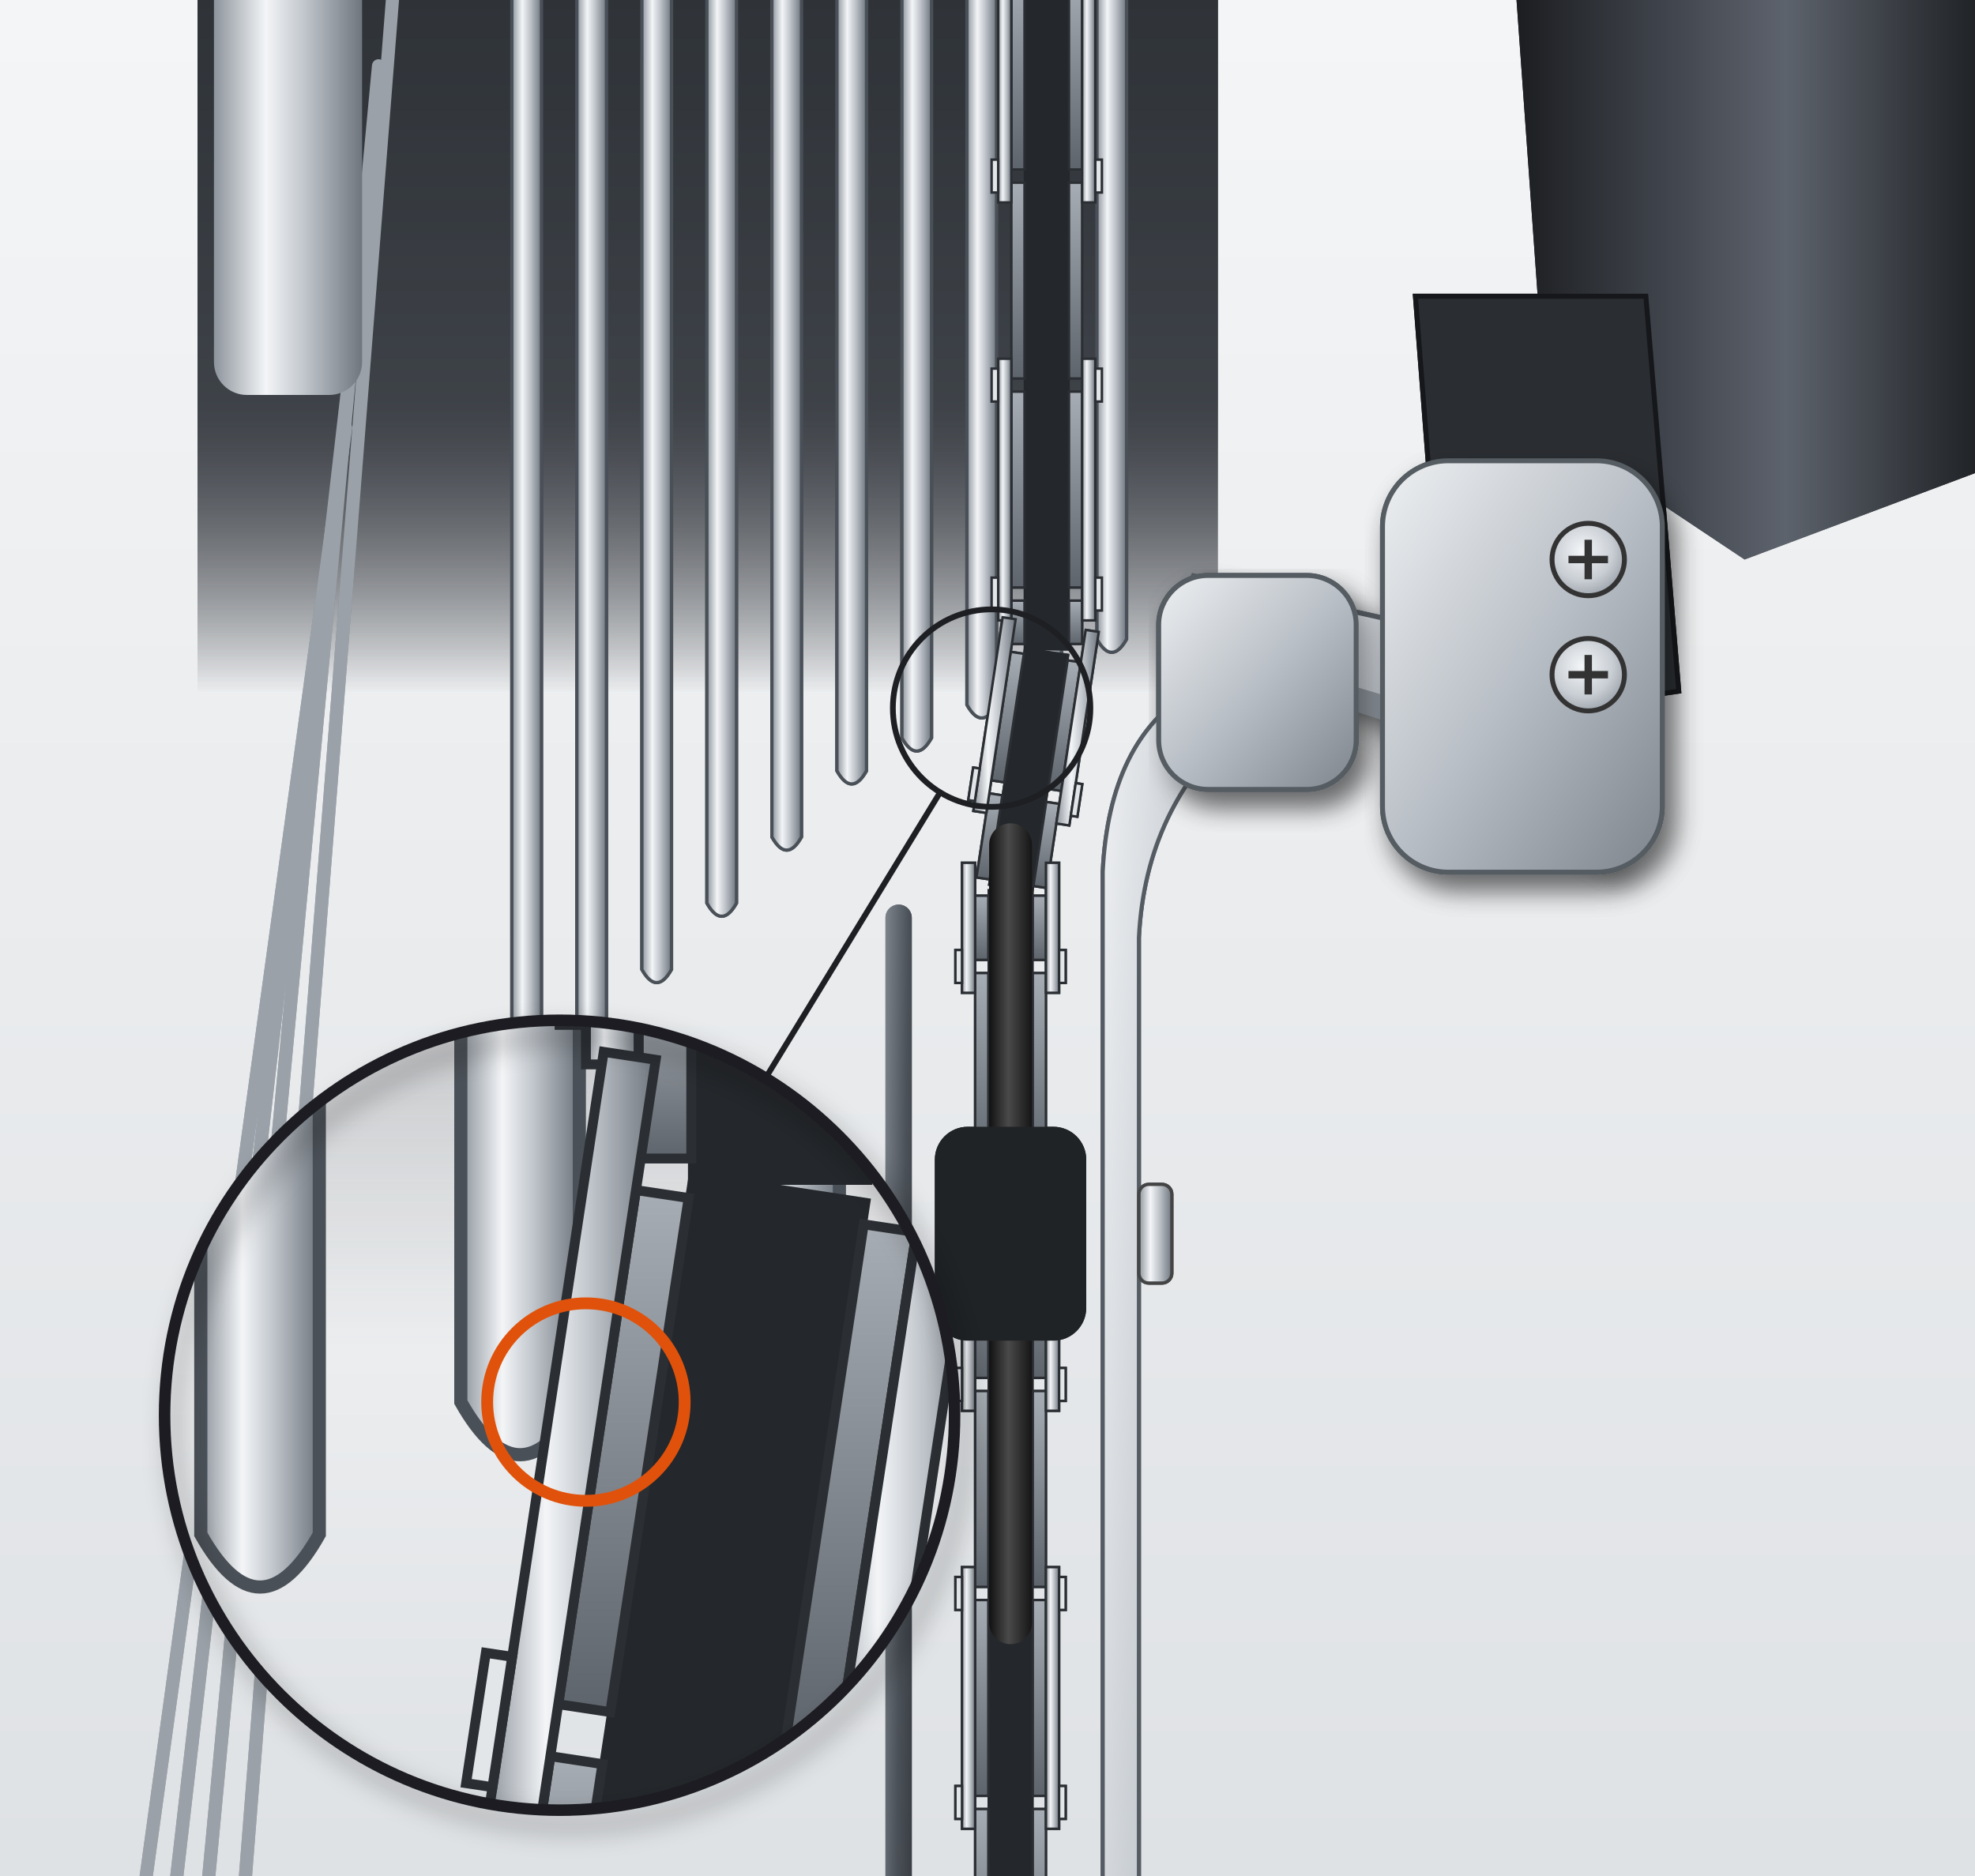
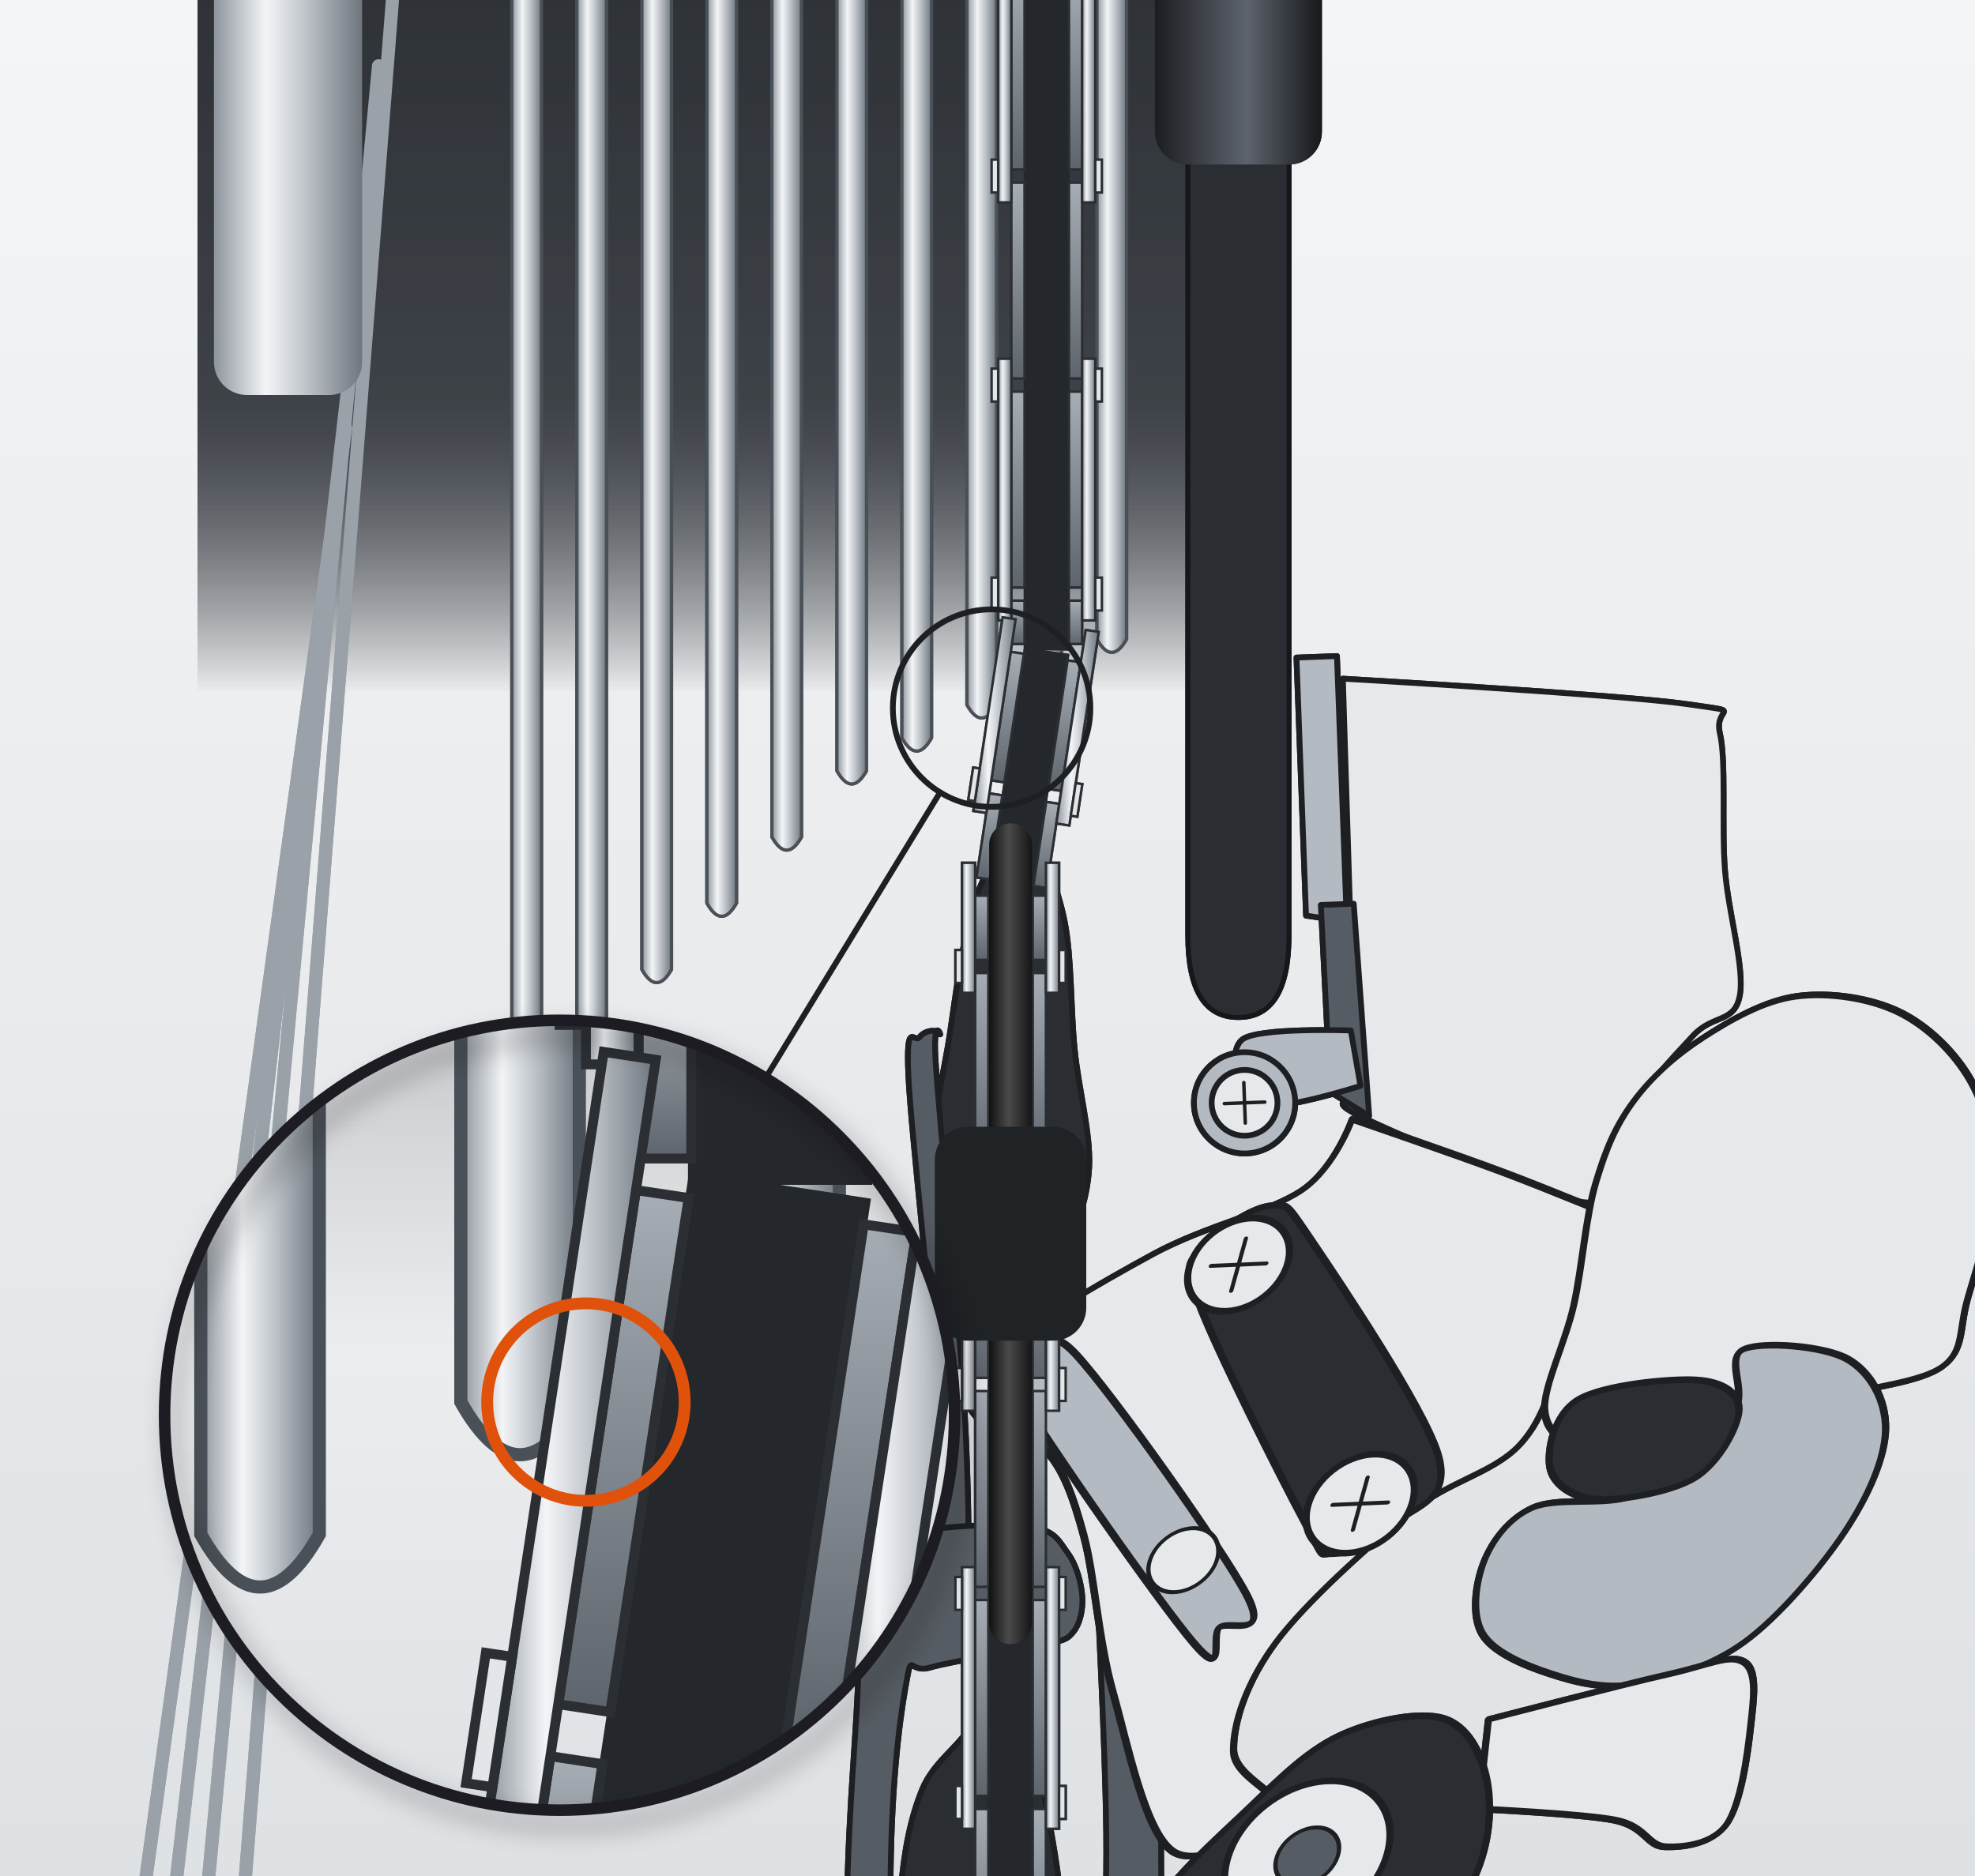
<svg xmlns="http://www.w3.org/2000/svg" viewBox="-32 -14 120 114" role="img" aria-label="Seen from behind: lever held at the end of its free play, the chain on the 2nd cog just touches the 3rd" font-family="-apple-system, BlinkMacSystemFont, 'Segoe UI', Roboto, Helvetica, Arial, sans-serif">
  <defs>
    <linearGradient id="steelV" x1="0" y1="0" x2="1" y2="0">
      <stop offset="0" stop-color="#8d949c" />
      <stop offset=".35" stop-color="#f3f5f7" />
      <stop offset=".6" stop-color="#c3c8ce" />
      <stop offset="1" stop-color="#6f767e" />
    </linearGradient>
    <radialGradient id="steelDisc" cx=".42" cy=".38" r=".75">
      <stop offset="0" stop-color="#f4f6f8" />
      <stop offset=".55" stop-color="#c9ced4" />
      <stop offset="1" stop-color="#8a9199" />
    </radialGradient>
    <radialGradient id="ringDisc" cx=".45" cy=".35" r=".8">
      <stop offset="0" stop-color="#5b6067" />
      <stop offset=".6" stop-color="#3a3e44" />
      <stop offset="1" stop-color="#25282c" />
    </radialGradient>
    <linearGradient id="body" x1="0" y1="0" x2="1" y2="1">
      <stop offset="0" stop-color="#7d848c" />
      <stop offset=".45" stop-color="#4b5158" />
      <stop offset="1" stop-color="#2a2e33" />
    </linearGradient>
    <linearGradient id="bodySilver" x1="0" y1="0" x2="1" y2="1">
      <stop offset="0" stop-color="#eef0f2" />
      <stop offset=".5" stop-color="#b9bfc6" />
      <stop offset="1" stop-color="#7e858d" />
    </linearGradient>
    <linearGradient id="pulleyV" x1="0" y1="0" x2="1" y2="0">
      <stop offset="0" stop-color="#111" />
      <stop offset=".45" stop-color="#4a4a4a" />
      <stop offset="1" stop-color="#151515" />
    </linearGradient>
    <radialGradient id="pulleyDisc" cx=".4" cy=".35" r=".8">
      <stop offset="0" stop-color="#4a4a4a" />
      <stop offset="1" stop-color="#141414" />
    </radialGradient>
    <linearGradient id="plateOuter" x1="0" y1="0" x2="0" y2="1">
      <stop offset="0" stop-color="#f1f3f5" />
      <stop offset=".5" stop-color="#b8bec5" />
      <stop offset="1" stop-color="#858c94" />
    </linearGradient>
    <linearGradient id="plateInner" x1="0" y1="0" x2="0" y2="1">
      <stop offset="0" stop-color="#a7adb4" />
      <stop offset="1" stop-color="#5e646b" />
    </linearGradient>
    <linearGradient id="tube" x1="0" y1="0" x2="1" y2="0">
      <stop offset="0" stop-color="#1b1d20" />
      <stop offset=".4" stop-color="#4b5059" />
      <stop offset=".55" stop-color="#5d636c" />
      <stop offset="1" stop-color="#16181b" />
    </linearGradient>
    <linearGradient id="bg" x1="0" y1="0" x2="0" y2="1">
      <stop offset="0" stop-color="#f4f5f6" />
      <stop offset="1" stop-color="#dfe2e5" />
    </linearGradient>
    <linearGradient id="hubShade" x1="0" y1="0" x2="0" y2="1">
      <stop offset="0" stop-color="#2e3237" />
      <stop offset=".6" stop-color="#3a3e44" stop-opacity=".85" />
      <stop offset="1" stop-color="#3a3e44" stop-opacity="0" />
    </linearGradient>
    <filter id="shadow" x="-10%" y="-10%" width="130%" height="130%">
      <feDropShadow dx=".6" dy=".9" stdDeviation=".8" flood-opacity=".35" />
    </filter>
    <marker id="arrow" viewBox="0 0 10 10" refX="9" refY="5" markerWidth="5" markerHeight="5" orient="auto-start-reverse">
      <path d="M0,0 L10,5 L0,10 z" fill="context-stroke" />
    </marker>
  </defs>
  <rect x="-32" y="-14" width="120" height="114" fill="url(#bg)" />
  <g id="scene">
    <rect x="-20" y="-16" width="62" height="44" fill="url(#hubShade)" />
    <line x1="-9" y1="-10" x2="-24" y2="150" stroke="#9aa1a8" stroke-width="0.8" stroke-linecap="round" />
    <line x1="-10" y1="2" x2="-27" y2="150" stroke="#9aa1a8" stroke-width="0.8" stroke-linecap="round" />
    <line x1="-11" y1="12" x2="-30" y2="150" stroke="#9aa1a8" stroke-width="0.8" stroke-linecap="round" />
    <line x1="-8" y1="-16" x2="-21" y2="150" stroke="#9aa1a8" stroke-width="0.8" stroke-linecap="round" />
    <rect x="-19" y="-16" width="9" height="26" rx="2" fill="url(#steelV)" />
-     <path d="M60,-16 L90,-16 L90,14 L74,20 L62,12 Z" fill="url(#tube)" />
-     <path d="M54,4 L68,4 L70,28 L56,30 Z" fill="#2a2d31" stroke="#15171a" stroke-width=".3" />
+     <path d="M40.17,-16 L46.32,-16 L46.32,42.83 Q46.32,47.83 43.24,47.83 Q40.17,47.83 40.17,42.83 Z" fill="#2a2d31" stroke="#15171a" stroke-width=".3" />
+     <rect x="38.17" y="-16" width="10.15" height="12" rx="2" fill="url(#tube)" />
    <path d="M-0.9,-16 L-0.9,59.01 Q0,60.61 0.9,59.01 L0.9,-16 Z" fill="url(#steelV)" stroke="#4a5057" stroke-width=".2" />
    <path d="M3.05,-16 L3.05,50.95 Q3.95,52.55 4.85,50.95 L4.85,-16 Z" fill="url(#steelV)" stroke="#4a5057" stroke-width=".2" />
    <path d="M7,-16 L7,44.91 Q7.9,46.51 8.8,44.91 L8.8,-16 Z" fill="url(#steelV)" stroke="#4a5057" stroke-width=".2" />
    <path d="M10.95,-16 L10.95,40.88 Q11.85,42.48 12.75,40.88 L12.75,-16 Z" fill="url(#steelV)" stroke="#4a5057" stroke-width=".2" />
    <path d="M14.9,-16 L14.9,36.86 Q15.8,38.46 16.7,36.86 L16.7,-16 Z" fill="url(#steelV)" stroke="#4a5057" stroke-width=".2" />
    <path d="M18.85,-16 L18.85,32.84 Q19.75,34.44 20.65,32.84 L20.65,-16 Z" fill="url(#steelV)" stroke="#4a5057" stroke-width=".2" />
    <path d="M22.8,-16 L22.8,30.84 Q23.7,32.44 24.6,30.84 L24.6,-16 Z" fill="url(#steelV)" stroke="#4a5057" stroke-width=".2" />
    <path d="M26.75,-16 L26.75,28.83 Q27.65,30.43 28.55,28.83 L28.55,-16 Z" fill="url(#steelV)" stroke="#4a5057" stroke-width=".2" />
    <path d="M30.7,-16 L30.7,26.83 Q31.6,28.43 32.5,26.83 L32.5,-16 Z" fill="url(#steelV)" stroke="#4a5057" stroke-width=".2" />
    <path d="M34.65,-16 L34.65,24.84 Q35.55,26.44 36.45,24.84 L36.45,-16 Z" fill="url(#steelV)" stroke="#4a5057" stroke-width=".2" />
+     <g transform="translate(-7.05,2)">
+       <g transform="matrix(0.153734,-0.00569386,0.00569386,0.153734,21.868,26.8819)">
+         <path data-group="moving" d="M94.0,51.0 C96.0,50.8 98.8,48.5 102.0,55.0 C105.2,61.5 110.8,75.8 113.0,90.0 C115.2,104.2 114.0,123.8 115.0,140.0 C116.0,156.2 120.2,173.5 119.0,187.0 C117.8,200.5 111.8,213.7 108.0,221.0 C104.2,228.3 100.3,228.8 96.0,231.0 C91.7,233.2 86.7,235.8 82.0,234.0 C77.3,232.2 71.8,229.8 68.0,220.0 C64.2,210.2 59.3,189.7 59.0,175.0 C58.7,160.3 63.2,147.0 66.0,132.0 C68.8,117.0 72.0,97.7 76.0,85.0 C80.0,72.3 87.0,61.7 90.0,56.0 C93.0,50.3 92.0,51.2 94.0,51.0 Z" fill="#2a2d31" stroke="#1d1f23" stroke-width="2.28" stroke-linejoin="round" stroke-linecap="round" />
+       </g>
+     </g>
+     <g transform="translate(-7.05,2)">
+       <g transform="matrix(0.153734,-0.00569386,0.00569386,0.153734,21.868,26.8819)">
+         <path data-group="moving" d="M49.0,148.0 C48.8,125.2 51.8,135.7 54.0,133.0 C56.2,130.3 61.0,130.0 62.0,132.0 C63.0,134.0 59.3,122.0 60.0,145.0 C60.7,168.0 65.0,238.8 66.0,270.0 C67.0,301.2 66.0,332.0 66.0,332.0 C66.0,332.0 50.0,328.0 50.0,328.0 C50.0,328.0 55.2,300.0 55.0,270.0 C54.8,240.0 49.2,170.8 49.0,148.0 Z" fill="#565c63" stroke="#1d1f23" stroke-width="2.28" stroke-linejoin="round" stroke-linecap="round" />
+       </g>
+     </g>
+     <g transform="translate(-7.05,2)">
+       <g transform="matrix(0.153734,-0.00569386,0.00569386,0.153734,21.868,26.8819)">
+         <path data-group="moving" d="M71.0,388.0 C74.7,388.2 81.3,399.3 85.0,408.0 C88.7,416.7 90.8,426.3 93.0,440.0 C95.2,453.7 97.5,472.5 98.0,490.0 C98.5,507.5 98.8,530.0 96.0,545.0 C93.2,560.0 83.8,569.2 81.0,580.0 C78.2,590.8 79.8,599.8 79.0,610.0 C78.2,620.2 76.0,641.0 76.0,641.0 C76.0,641.0 73.3,644.0 71.0,644.0 C68.7,644.0 62.0,641.0 62.0,641.0 C62.0,641.0 63.7,619.7 62.0,610.0 C60.3,600.3 56.0,590.0 52.0,583.0 C48.0,576.0 41.3,576.8 38.0,568.0 C34.7,559.2 32.7,546.3 32.0,530.0 C31.3,513.7 32.0,486.7 34.0,470.0 C36.0,453.3 39.2,440.5 44.0,430.0 C48.8,419.5 58.5,414.0 63.0,407.0 C67.5,400.0 67.3,387.8 71.0,388.0 Z" fill="#2a2d31" stroke="#1d1f23" stroke-width="2.28" stroke-linejoin="round" stroke-linecap="round" />
+       </g>
+     </g>
+     <g transform="translate(-7.05,2)">
+       <g transform="matrix(0.153734,-0.00569386,0.00569386,0.153734,21.868,26.8819)">
+         <path data-group="moving" d="M13.0,638.0 C13.0,638.0 10.8,531.3 12.0,490.0 C13.2,448.7 18.2,412.5 20.0,390.0 C21.8,367.5 21.7,363.5 23.0,355.0 C24.3,346.5 23.8,343.5 28.0,339.0 C32.2,334.5 37.5,329.8 48.0,328.0 C58.5,326.2 81.5,326.2 91.0,328.0 C100.5,329.8 101.8,334.3 105.0,339.0 C108.2,343.7 109.8,350.8 110.0,356.0 C110.2,361.2 108.8,366.8 106.0,370.0 C103.2,373.2 102.5,373.0 93.0,375.0 C83.5,377.0 58.0,379.7 49.0,382.0 C40.0,384.3 42.2,374.3 39.0,389.0 C35.8,403.7 31.5,430.7 30.0,470.0 C28.5,509.3 31.0,596.8 30.0,625.0 C29.0,653.2 24.0,639.0 24.0,639.0 C24.0,639.0 13.0,638.0 13.0,638.0 Z" fill="#565c63" stroke="#1d1f23" stroke-width="2.28" stroke-linejoin="round" stroke-linecap="round" />
+       </g>
+     </g>
+     <g transform="translate(-7.05,2)">
+       <g transform="matrix(0.153734,-0.00569386,0.00569386,0.153734,21.868,26.8819)">
+         <path data-group="moving" d="M116.0,338.0 C116.2,317.0 114.7,326.7 117.0,324.0 C119.3,321.3 126.0,320.7 130.0,322.0 C134.0,323.3 139.8,307.3 141.0,332.0 C142.2,356.7 138.2,430.3 137.0,470.0 C135.8,509.7 135.2,540.2 134.0,570.0 C132.8,599.8 131.3,635.2 130.0,649.0 C128.7,662.8 126.0,653.0 126.0,653.0 C126.0,653.0 118.0,652.0 118.0,652.0 C118.0,652.0 110.3,603.7 110.0,570.0 C109.7,536.3 115.0,488.7 116.0,450.0 C117.0,411.3 115.8,359.0 116.0,338.0 Z" fill="#565c63" stroke="#1d1f23" stroke-width="2.28" stroke-linejoin="round" stroke-linecap="round" />
+       </g>
+     </g>
+     <g transform="matrix(0.153734,-0.00569386,0.00569386,0.153734,21.868,26.8819)">
+       <path data-group="fixed" d="M162.0,0.0 C162.0,0.0 178.0,0.0 178.0,0.0 C178.0,0.0 178.0,105.0 178.0,105.0 C178.0,105.0 162.0,102.0 162.0,102.0 C162.0,102.0 162.0,0.0 162.0,0.0 Z" fill="#b4bac1" stroke="#1d1f23" stroke-width="2.28" stroke-linejoin="round" stroke-linecap="round" />
+     </g>
+     <g transform="matrix(0.153734,-0.00569386,0.00569386,0.153734,21.868,26.8819)">
+       <path data-group="fixed" d="M180.0,9.0 C180.0,9.0 290.3,19.5 315.0,24.0 C339.7,28.5 325.8,25.0 328.0,36.0 C330.2,47.0 327.3,72.7 328.0,90.0 C328.7,107.3 334.5,129.2 332.0,140.0 C329.5,150.8 321.2,146.8 313.0,155.0 C304.8,163.2 289.5,178.3 283.0,189.0 C276.5,199.7 282.8,216.3 274.0,219.0 C265.2,221.7 246.2,211.5 230.0,205.0 C213.8,198.5 185.5,185.0 177.0,180.0 C168.5,175.0 179.0,175.0 179.0,175.0 C179.0,175.0 180.0,9.0 180.0,9.0 Z" fill="#e6e9ec" stroke="#1d1f23" stroke-width="2.28" stroke-linejoin="round" stroke-linecap="round" />
+     </g>
+     <g transform="matrix(0.153734,-0.00569386,0.00569386,0.153734,21.868,26.8819)">
+       <path data-group="fixed" d="M168.0,98.0 C168.0,98.0 181.0,98.0 181.0,98.0 C181.0,98.0 184.0,182.0 184.0,182.0 C184.0,182.0 169.0,172.0 169.0,172.0 C169.0,172.0 168.0,98.0 168.0,98.0 Z" fill="#565c63" stroke="#1d1f23" stroke-width="2.28" stroke-linejoin="round" stroke-linecap="round" />
+     </g>
+     <g transform="matrix(0.153734,-0.00569386,0.00569386,0.153734,21.868,26.8819)">
+       <path data-group="fixed" d="M135.0,150.0 C141.3,145.3 178.0,148.0 178.0,148.0 C178.0,148.0 181.0,170.0 181.0,170.0 C181.0,170.0 147.7,179.3 140.0,176.0 C132.3,172.7 128.7,154.7 135.0,150.0 Z" fill="#b4bac1" stroke="#1d1f23" stroke-width="2.28" stroke-linejoin="round" stroke-linecap="round" />
+     </g>
+     <g transform="matrix(1.20239,-0.0100333,-0.365652,1.15018,10.0664,-7.81293)">
+       <g transform="matrix(0.153734,-0.00569386,0.00569386,0.153734,21.868,26.8819)">
+         <path data-group="links" d="M75.0,264.0 C81.7,254.5 107.0,237.3 122.0,228.0 C137.0,218.7 156.2,215.3 165.0,208.0 C173.8,200.7 175.0,184.0 175.0,184.0 C175.0,184.0 213.3,198.3 230.0,205.0 C246.7,211.7 275.0,224.0 275.0,224.0 C275.0,224.0 269.5,252.3 267.0,265.0 C264.5,277.7 266.2,290.5 260.0,300.0 C253.8,309.5 240.3,311.2 230.0,322.0 C219.7,332.8 204.0,351.7 198.0,365.0 C192.0,378.3 191.3,392.2 194.0,402.0 C196.7,411.8 215.8,418.3 214.0,424.0 C212.2,429.7 193.8,443.3 183.0,436.0 C172.2,428.7 158.7,398.5 149.0,380.0 C139.3,361.5 132.3,339.2 125.0,325.0 C117.7,310.8 112.2,301.7 105.0,295.0 C97.8,288.3 87.0,290.2 82.0,285.0 C77.0,279.8 68.3,273.5 75.0,264.0 Z" fill="#e6e9ec" stroke="#1d1f23" stroke-width="2.28" stroke-linejoin="round" stroke-linecap="round" />
+       </g>
+     </g>
+     <g transform="matrix(1.20239,-0.0100333,-0.365652,1.15018,10.0664,-7.81293)">
+       <g transform="matrix(0.153734,-0.00569386,0.00569386,0.153734,21.868,26.8819)">
+         <path data-group="links" d="M138.0,226.0 C140.5,220.7 150.2,213.0 156.0,213.0 C161.8,213.0 160.0,211.2 173.0,226.0 C186.0,240.8 225.0,285.5 234.0,302.0 C243.0,318.5 231.2,319.5 227.0,325.0 C222.8,330.5 214.2,335.3 209.0,335.0 C203.8,334.7 207.3,338.0 196.0,323.0 C184.7,308.0 150.7,261.2 141.0,245.0 C131.3,228.8 135.5,231.3 138.0,226.0 Z" fill="#2a2d31" stroke="#1d1f23" stroke-width="2.28" stroke-linejoin="round" stroke-linecap="round" />
+       </g>
+     </g>
+     <g transform="matrix(1.20239,-0.0100333,-0.365652,1.15018,10.0664,-7.81293)">
+       <g transform="matrix(0.153734,-0.00569386,0.00569386,0.153734,21.868,26.8819)">
+         <path data-group="links" d="M94.0,266.0 C96.7,264.0 91.0,248.3 106.0,262.0 C121.0,275.7 172.0,331.8 184.0,348.0 C196.0,364.2 180.2,356.3 178.0,359.0 C175.8,361.7 185.7,378.2 171.0,364.0 C156.3,349.8 102.8,290.3 90.0,274.0 C77.2,257.7 91.3,268.0 94.0,266.0 Z" fill="#b4bac1" stroke="#1d1f23" stroke-width="2.28" stroke-linejoin="round" stroke-linecap="round" />
+       </g>
+     </g>
+     <g transform="matrix(1.20239,-0.0100333,-0.365652,1.15018,10.0664,-7.81293)">
+       <g transform="matrix(0.153734,-0.00569386,0.00569386,0.153734,21.868,26.8819)">
+         <circle data-group="links" cx="160.0" cy="335.0" r="11.0" fill="#e6e9ec" stroke="#1d1f23" stroke-width="1.37" />
+       </g>
+     </g>
+     <g transform="matrix(1.20239,-0.0100333,-0.365652,1.15018,10.0664,-7.81293)">
+       <g transform="matrix(0.153734,-0.00569386,0.00569386,0.153734,21.868,26.8819)">
+         <path data-group="links" d="M266.0,182.0 C269.7,173.8 275.7,166.7 283.0,161.0 C290.3,155.3 299.7,149.0 310.0,148.0 C320.3,147.0 334.2,149.7 345.0,155.0 C355.8,160.3 367.2,170.0 375.0,180.0 C382.8,190.0 388.8,202.3 392.0,215.0 C395.2,227.7 394.0,245.3 394.0,256.0 C394.0,266.7 397.7,273.7 392.0,279.0 C386.3,284.3 369.8,285.0 360.0,288.0 C350.2,291.0 342.7,296.5 333.0,297.0 C323.3,297.5 310.8,290.5 302.0,291.0 C293.2,291.5 286.2,300.5 280.0,300.0 C273.8,299.5 267.5,296.0 265.0,288.0 C262.5,280.0 265.7,265.0 265.0,252.0 C264.3,239.0 260.8,221.7 261.0,210.0 C261.2,198.3 262.3,190.2 266.0,182.0 Z" fill="#e6e9ec" stroke="#1d1f23" stroke-width="2.28" stroke-linejoin="round" stroke-linecap="round" />
+       </g>
+     </g>
+     <g transform="matrix(1.20239,-0.0100333,-0.365652,1.15018,10.0664,-7.81293)">
+       <g transform="matrix(0.153734,-0.00569386,0.00569386,0.153734,21.868,26.8819)">
+         <path data-group="links" d="M325.0,270.0 C330.3,267.5 351.0,270.0 360.0,275.0 C369.0,280.0 376.5,290.0 379.0,300.0 C381.5,310.0 379.5,323.0 375.0,335.0 C370.5,347.0 361.2,363.7 352.0,372.0 C342.8,380.3 330.2,383.7 320.0,385.0 C309.8,386.3 300.2,383.3 291.0,380.0 C281.8,376.7 270.3,371.7 265.0,365.0 C259.7,358.3 258.2,347.2 259.0,340.0 C259.8,332.8 263.2,325.3 270.0,322.0 C276.8,318.7 291.7,322.0 300.0,320.0 C308.3,318.0 315.3,315.0 320.0,310.0 C324.7,305.0 327.2,296.7 328.0,290.0 C328.8,283.3 319.7,272.5 325.0,270.0 Z" fill="#b4bac1" stroke="#1d1f23" stroke-width="2.28" stroke-linejoin="round" stroke-linecap="round" />
+       </g>
+     </g>
+     <g transform="matrix(1.20239,-0.0100333,-0.365652,1.15018,10.0664,-7.81293)">
+       <g transform="matrix(0.153734,-0.00569386,0.00569386,0.153734,21.868,26.8819)">
+         <path data-group="links" d="M275.0,285.0 C281.7,280.3 303.0,279.0 312.0,280.0 C321.0,281.0 327.5,285.3 329.0,291.0 C330.5,296.7 327.5,309.2 321.0,314.0 C314.5,318.8 298.2,321.0 290.0,320.0 C281.8,319.0 274.5,313.8 272.0,308.0 C269.5,302.2 268.3,289.7 275.0,285.0 Z" fill="#2a2d31" stroke="#1d1f23" stroke-width="2.28" stroke-linejoin="round" stroke-linecap="round" />
+       </g>
+     </g>
+     <g transform="matrix(1.20239,-0.0100333,-0.365652,1.15018,10.0664,-7.81293)">
+       <g transform="matrix(0.153734,-0.00569386,0.00569386,0.153734,21.868,26.8819)">
+         <path data-group="links" d="M275.0,395.0 C275.0,395.0 316.8,384.7 330.0,382.0 C343.2,379.3 348.7,375.7 354.0,379.0 C359.3,382.3 360.5,392.7 362.0,402.0 C363.5,411.3 365.8,428.3 363.0,435.0 C360.2,441.7 351.2,442.5 345.0,442.0 C338.8,441.5 336.8,434.7 326.0,432.0 C315.2,429.3 280.0,426.0 280.0,426.0 C280.0,426.0 275.0,395.0 275.0,395.0 Z" fill="#e6e9ec" stroke="#1d1f23" stroke-width="2.28" stroke-linejoin="round" stroke-linecap="round" />
+       </g>
+     </g>
+     <g transform="matrix(1.20239,-0.0100333,-0.365652,1.15018,10.0664,-7.81293)">
+       <g transform="matrix(0.153734,-0.00569386,0.00569386,0.153734,21.868,26.8819)">
+         <path data-group="links" d="M183.0,458.0 C181.3,449.7 197.5,431.0 205.0,421.0 C212.5,411.0 218.8,402.5 228.0,398.0 C237.2,393.5 251.3,391.0 260.0,394.0 C268.7,397.0 275.8,406.7 280.0,416.0 C284.2,425.3 287.0,438.0 285.0,450.0 C283.0,462.0 275.3,480.3 268.0,488.0 C260.7,495.7 249.8,498.8 241.0,496.0 C232.2,493.2 224.7,477.3 215.0,471.0 C205.3,464.7 184.7,466.3 183.0,458.0 Z" fill="#2a2d31" stroke="#1d1f23" stroke-width="2.28" stroke-linejoin="round" stroke-linecap="round" />
+       </g>
+     </g>
+     <g transform="matrix(1.20239,-0.0100333,-0.365652,1.15018,10.0664,-7.81293)">
+       <g transform="matrix(0.153734,-0.00569386,0.00569386,0.153734,21.868,26.8819)">
+         <circle data-group="links" cx="228.0" cy="440.0" r="26.0" fill="#e6e9ec" stroke="#1d1f23" stroke-width="2.28" />
+       </g>
+     </g>
+     <g transform="matrix(1.20239,-0.0100333,-0.365652,1.15018,10.0664,-7.81293)">
+       <g transform="matrix(0.153734,-0.00569386,0.00569386,0.153734,21.868,26.8819)">
+         <circle data-group="links" cx="228.0" cy="440.0" r="10.0" fill="#565c63" stroke="#1d1f23" stroke-width="1.37" />
+       </g>
+     </g>
+     <g transform="matrix(0.153734,-0.00569386,0.00569386,0.153734,21.868,26.8819)">
+       <circle data-group="fixed" cx="135.0" cy="175.0" r="20.0" fill="#b4bac1" stroke="#1d1f23" stroke-width="2.28" />
+     </g>
+     <g transform="matrix(0.153734,-0.00569386,0.00569386,0.153734,21.868,26.8819)">
+       <circle data-group="fixed" cx="135.0" cy="175.0" r="13.0" fill="#e6e9ec" stroke="#1d1f23" stroke-width="2.28" />
+     </g>
+     <g transform="matrix(0.153734,-0.00569386,0.00569386,0.153734,21.868,26.8819)">
+       <path data-group="fixed" d="M127.0,175.0 C129.7,175.0 140.3,175.0 143.0,175.0" fill="none" stroke="#1d1f23" stroke-width="1.37" stroke-linejoin="round" stroke-linecap="round" />
+     </g>
+     <g transform="matrix(0.153734,-0.00569386,0.00569386,0.153734,21.868,26.8819)">
+       <path data-group="fixed" d="M135.0,167.0 C135.0,169.7 135.0,180.3 135.0,183.0" fill="none" stroke="#1d1f23" stroke-width="1.37" stroke-linejoin="round" stroke-linecap="round" />
+     </g>
+     <g transform="matrix(1.20239,-0.0100333,-0.365652,1.15018,10.0664,-7.81293)">
+       <g transform="matrix(0.153734,-0.00569386,0.00569386,0.153734,21.868,26.8819)">
+         <circle data-group="links" cx="151.0" cy="233.0" r="16.0" fill="#e6e9ec" stroke="#1d1f23" stroke-width="2.28" />
+       </g>
+     </g>
+     <g transform="matrix(1.20239,-0.0100333,-0.365652,1.15018,10.0664,-7.81293)">
+       <g transform="matrix(0.153734,-0.00569386,0.00569386,0.153734,21.868,26.8819)">
+         <path data-group="links" d="M142.0,233.0 C145.0,233.0 157.0,233.0 160.0,233.0" fill="none" stroke="#1d1f23" stroke-width="1.37" stroke-linejoin="round" stroke-linecap="round" />
+       </g>
+     </g>
+     <g transform="matrix(1.20239,-0.0100333,-0.365652,1.15018,10.0664,-7.81293)">
+       <g transform="matrix(0.153734,-0.00569386,0.00569386,0.153734,21.868,26.8819)">
+         <path data-group="links" d="M151.0,224.0 C151.0,227.0 151.0,239.0 151.0,242.0" fill="none" stroke="#1d1f23" stroke-width="1.37" stroke-linejoin="round" stroke-linecap="round" />
+       </g>
+     </g>
+     <g transform="matrix(1.20239,-0.0100333,-0.365652,1.15018,10.0664,-7.81293)">
+       <g transform="matrix(0.153734,-0.00569386,0.00569386,0.153734,21.868,26.8819)">
+         <circle data-group="links" cx="213.0" cy="318.0" r="17.0" fill="#e6e9ec" stroke="#1d1f23" stroke-width="2.28" />
+       </g>
+     </g>
+     <g transform="matrix(1.20239,-0.0100333,-0.365652,1.15018,10.0664,-7.81293)">
+       <g transform="matrix(0.153734,-0.00569386,0.00569386,0.153734,21.868,26.8819)">
+         <path data-group="links" d="M204.0,318.0 C207.0,318.0 219.0,318.0 222.0,318.0" fill="none" stroke="#1d1f23" stroke-width="1.37" stroke-linejoin="round" stroke-linecap="round" />
+       </g>
+     </g>
+     <g transform="matrix(1.20239,-0.0100333,-0.365652,1.15018,10.0664,-7.81293)">
+       <g transform="matrix(0.153734,-0.00569386,0.00569386,0.153734,21.868,26.8819)">
+         <path data-group="links" d="M213.0,309.0 C213.0,312.0 213.0,324.0 213.0,327.0" fill="none" stroke="#1d1f23" stroke-width="1.37" stroke-linejoin="round" stroke-linecap="round" />
+       </g>
+     </g>
    <path d="M33,-16 L33,25.53 L30.2,25.53 L30.2,-16 Z" fill="#24272b" />
    <path d="M33.75,-15.6 L33.75,-3.7 L32.95,-3.7 L32.95,-15.6 Z" fill="url(#plateInner)" stroke="#2b2f34" stroke-width=".15" />
    <path d="M30.25,-15.6 L30.25,-3.7 L29.45,-3.7 L29.45,-15.6 Z" fill="url(#plateInner)" stroke="#2b2f34" stroke-width=".15" />
    <path d="M33.75,-2.9 L33.75,9 L32.95,9 L32.95,-2.9 Z" fill="url(#plateInner)" stroke="#2b2f34" stroke-width=".15" />
    <path d="M30.25,-2.9 L30.25,9 L29.45,9 L29.45,-2.9 Z" fill="url(#plateInner)" stroke="#2b2f34" stroke-width=".15" />
    <path d="M33.75,9.8 L33.75,21.7 L32.95,21.7 L32.95,9.8 Z" fill="url(#plateInner)" stroke="#2b2f34" stroke-width=".15" />
    <path d="M30.25,9.8 L30.25,21.7 L29.45,21.7 L29.45,9.8 Z" fill="url(#plateInner)" stroke="#2b2f34" stroke-width=".15" />
    <path d="M33.75,22.5 L33.75,25.13 L32.95,25.13 L32.95,22.5 Z" fill="url(#plateInner)" stroke="#2b2f34" stroke-width=".15" />
    <path d="M30.25,22.5 L30.25,25.13 L29.45,25.13 L29.45,22.5 Z" fill="url(#plateInner)" stroke="#2b2f34" stroke-width=".15" />
    <path d="M34.55,-17.6 L34.55,-1.7 L33.75,-1.7 L33.75,-17.6 Z" fill="url(#steelV)" stroke="#2b2f34" stroke-width=".15" />
    <path d="M29.45,-17.6 L29.45,-1.7 L28.65,-1.7 L28.65,-17.6 Z" fill="url(#steelV)" stroke="#2b2f34" stroke-width=".15" />
    <path d="M34.95,-17 L34.95,-15 L34.55,-15 L34.55,-17 Z" fill="#e3e6e9" stroke="#2b2f34" stroke-width=".15" />
    <path d="M28.65,-17 L28.65,-15 L28.25,-15 L28.25,-17 Z" fill="#e3e6e9" stroke="#2b2f34" stroke-width=".15" />
    <path d="M34.95,-4.3 L34.95,-2.3 L34.55,-2.3 L34.55,-4.3 Z" fill="#e3e6e9" stroke="#2b2f34" stroke-width=".15" />
    <path d="M28.65,-4.3 L28.65,-2.3 L28.25,-2.3 L28.25,-4.3 Z" fill="#e3e6e9" stroke="#2b2f34" stroke-width=".15" />
    <path d="M34.55,7.8 L34.55,23.7 L33.75,23.7 L33.75,7.8 Z" fill="url(#steelV)" stroke="#2b2f34" stroke-width=".15" />
    <path d="M29.45,7.8 L29.45,23.7 L28.65,23.7 L28.65,7.8 Z" fill="url(#steelV)" stroke="#2b2f34" stroke-width=".15" />
    <path d="M34.95,8.4 L34.95,10.4 L34.55,10.4 L34.55,8.4 Z" fill="#e3e6e9" stroke="#2b2f34" stroke-width=".15" />
    <path d="M28.65,8.4 L28.65,10.4 L28.25,10.4 L28.25,8.4 Z" fill="#e3e6e9" stroke="#2b2f34" stroke-width=".15" />
    <path d="M34.95,21.1 L34.95,23.1 L34.55,23.1 L34.55,21.1 Z" fill="#e3e6e9" stroke="#2b2f34" stroke-width=".15" />
    <path d="M28.65,21.1 L28.65,23.1 L28.25,23.1 L28.25,21.1 Z" fill="#e3e6e9" stroke="#2b2f34" stroke-width=".15" />
    <path d="M32.98,25.74 L30.78,40.24 L28.02,39.82 L30.22,25.32 Z" fill="#24272b" />
    <path d="M33.67,26.25 L32.48,34.06 L31.69,33.94 L32.87,26.13 Z" fill="url(#plateInner)" stroke="#2b2f34" stroke-width=".15" />
    <path d="M30.21,25.73 L29.02,33.54 L28.23,33.42 L29.41,25.61 Z" fill="url(#plateInner)" stroke="#2b2f34" stroke-width=".15" />
    <path d="M32.36,34.85 L31.59,39.96 L30.79,39.84 L31.57,34.73 Z" fill="url(#plateInner)" stroke="#2b2f34" stroke-width=".15" />
    <path d="M28.9,34.33 L28.13,39.44 L27.33,39.32 L28.11,34.21 Z" fill="url(#plateInner)" stroke="#2b2f34" stroke-width=".15" />
    <path d="M34.76,24.4 L32.97,36.16 L32.18,36.04 L33.97,24.28 Z" fill="url(#steelV)" stroke="#2b2f34" stroke-width=".15" />
    <path d="M29.71,23.63 L27.93,35.4 L27.14,35.28 L28.92,23.51 Z" fill="url(#steelV)" stroke="#2b2f34" stroke-width=".15" />
    <path d="M33.76,33.65 L33.46,35.63 L33.06,35.57 L33.36,33.59 Z" fill="#e3e6e9" stroke="#2b2f34" stroke-width=".15" />
    <path d="M27.53,32.7 L27.23,34.68 L26.83,34.62 L27.13,32.64 Z" fill="#e3e6e9" stroke="#2b2f34" stroke-width=".15" />
    <path d="M30.8,40.03 L30.8,160 L28,160 L28,40.03 Z" fill="#24272b" />
    <path d="M31.55,40.43 L31.55,44.33 L30.75,44.33 L30.75,40.43 Z" fill="url(#plateInner)" stroke="#2b2f34" stroke-width=".15" />
    <path d="M28.05,40.43 L28.05,44.33 L27.25,44.33 L27.25,40.43 Z" fill="url(#plateInner)" stroke="#2b2f34" stroke-width=".15" />
    <path d="M31.55,45.13 L31.55,57.03 L30.75,57.03 L30.75,45.13 Z" fill="url(#plateInner)" stroke="#2b2f34" stroke-width=".15" />
    <path d="M28.05,45.13 L28.05,57.03 L27.25,57.03 L27.25,45.13 Z" fill="url(#plateInner)" stroke="#2b2f34" stroke-width=".15" />
    <path d="M31.55,57.83 L31.55,69.73 L30.75,69.73 L30.75,57.83 Z" fill="url(#plateInner)" stroke="#2b2f34" stroke-width=".15" />
    <path d="M28.05,57.83 L28.05,69.73 L27.25,69.73 L27.25,57.83 Z" fill="url(#plateInner)" stroke="#2b2f34" stroke-width=".15" />
    <path d="M31.55,70.53 L31.55,82.43 L30.75,82.43 L30.75,70.53 Z" fill="url(#plateInner)" stroke="#2b2f34" stroke-width=".15" />
    <path d="M28.05,70.53 L28.05,82.43 L27.25,82.43 L27.25,70.53 Z" fill="url(#plateInner)" stroke="#2b2f34" stroke-width=".15" />
    <path d="M31.55,83.23 L31.55,95.13 L30.75,95.13 L30.75,83.23 Z" fill="url(#plateInner)" stroke="#2b2f34" stroke-width=".15" />
    <path d="M28.05,83.23 L28.05,95.13 L27.25,95.13 L27.25,83.23 Z" fill="url(#plateInner)" stroke="#2b2f34" stroke-width=".15" />
    <path d="M31.55,95.93 L31.55,107.83 L30.75,107.83 L30.75,95.93 Z" fill="url(#plateInner)" stroke="#2b2f34" stroke-width=".15" />
    <path d="M28.05,95.93 L28.05,107.83 L27.25,107.83 L27.25,95.93 Z" fill="url(#plateInner)" stroke="#2b2f34" stroke-width=".15" />
    <path d="M31.55,108.63 L31.55,120.53 L30.75,120.53 L30.75,108.63 Z" fill="url(#plateInner)" stroke="#2b2f34" stroke-width=".15" />
    <path d="M28.05,108.63 L28.05,120.53 L27.25,120.53 L27.25,108.63 Z" fill="url(#plateInner)" stroke="#2b2f34" stroke-width=".15" />
    <path d="M31.55,121.33 L31.55,133.23 L30.75,133.23 L30.75,121.33 Z" fill="url(#plateInner)" stroke="#2b2f34" stroke-width=".15" />
    <path d="M28.05,121.33 L28.05,133.23 L27.25,133.23 L27.25,121.33 Z" fill="url(#plateInner)" stroke="#2b2f34" stroke-width=".15" />
    <path d="M31.55,134.03 L31.55,145.93 L30.75,145.93 L30.75,134.03 Z" fill="url(#plateInner)" stroke="#2b2f34" stroke-width=".15" />
    <path d="M28.05,134.03 L28.05,145.93 L27.25,145.93 L27.25,134.03 Z" fill="url(#plateInner)" stroke="#2b2f34" stroke-width=".15" />
    <path d="M31.55,146.73 L31.55,158.63 L30.75,158.63 L30.75,146.73 Z" fill="url(#plateInner)" stroke="#2b2f34" stroke-width=".15" />
    <path d="M28.05,146.73 L28.05,158.63 L27.25,158.63 L27.25,146.73 Z" fill="url(#plateInner)" stroke="#2b2f34" stroke-width=".15" />
    <path d="M31.55,159.43 L31.55,159.6 L30.75,159.6 L30.75,159.43 Z" fill="url(#plateInner)" stroke="#2b2f34" stroke-width=".15" />
    <path d="M28.05,159.43 L28.05,159.6 L27.25,159.6 L27.25,159.43 Z" fill="url(#plateInner)" stroke="#2b2f34" stroke-width=".15" />
    <path d="M32.35,38.43 L32.35,46.33 L31.55,46.33 L31.55,38.43 Z" fill="url(#steelV)" stroke="#2b2f34" stroke-width=".15" />
    <path d="M27.25,38.43 L27.25,46.33 L26.45,46.33 L26.45,38.43 Z" fill="url(#steelV)" stroke="#2b2f34" stroke-width=".15" />
    <path d="M32.75,43.73 L32.75,45.73 L32.35,45.73 L32.35,43.73 Z" fill="#e3e6e9" stroke="#2b2f34" stroke-width=".15" />
    <path d="M26.45,43.73 L26.45,45.73 L26.05,45.73 L26.05,43.73 Z" fill="#e3e6e9" stroke="#2b2f34" stroke-width=".15" />
    <path d="M32.35,55.83 L32.35,71.73 L31.55,71.73 L31.55,55.83 Z" fill="url(#steelV)" stroke="#2b2f34" stroke-width=".15" />
    <path d="M27.25,55.83 L27.25,71.73 L26.45,71.73 L26.45,55.83 Z" fill="url(#steelV)" stroke="#2b2f34" stroke-width=".15" />
    <path d="M32.75,56.43 L32.75,58.43 L32.35,58.43 L32.35,56.43 Z" fill="#e3e6e9" stroke="#2b2f34" stroke-width=".15" />
    <path d="M26.45,56.43 L26.45,58.43 L26.05,58.43 L26.05,56.43 Z" fill="#e3e6e9" stroke="#2b2f34" stroke-width=".15" />
    <path d="M32.75,69.13 L32.75,71.13 L32.35,71.13 L32.35,69.13 Z" fill="#e3e6e9" stroke="#2b2f34" stroke-width=".15" />
    <path d="M26.45,69.13 L26.45,71.13 L26.05,71.13 L26.05,69.13 Z" fill="#e3e6e9" stroke="#2b2f34" stroke-width=".15" />
    <path d="M32.35,81.23 L32.35,97.13 L31.55,97.13 L31.55,81.23 Z" fill="url(#steelV)" stroke="#2b2f34" stroke-width=".15" />
    <path d="M27.25,81.23 L27.25,97.13 L26.45,97.13 L26.45,81.23 Z" fill="url(#steelV)" stroke="#2b2f34" stroke-width=".15" />
    <path d="M32.75,81.83 L32.75,83.83 L32.35,83.83 L32.35,81.83 Z" fill="#e3e6e9" stroke="#2b2f34" stroke-width=".15" />
    <path d="M26.45,81.83 L26.45,83.83 L26.05,83.83 L26.05,81.83 Z" fill="#e3e6e9" stroke="#2b2f34" stroke-width=".15" />
    <path d="M32.75,94.53 L32.75,96.53 L32.35,96.53 L32.35,94.53 Z" fill="#e3e6e9" stroke="#2b2f34" stroke-width=".15" />
    <path d="M26.45,94.53 L26.45,96.53 L26.05,96.53 L26.05,94.53 Z" fill="#e3e6e9" stroke="#2b2f34" stroke-width=".15" />
    <path d="M32.35,106.63 L32.35,122.53 L31.55,122.53 L31.55,106.63 Z" fill="url(#steelV)" stroke="#2b2f34" stroke-width=".15" />
    <path d="M27.25,106.63 L27.25,122.53 L26.45,122.53 L26.45,106.63 Z" fill="url(#steelV)" stroke="#2b2f34" stroke-width=".15" />
    <path d="M32.75,107.23 L32.75,109.23 L32.35,109.23 L32.35,107.23 Z" fill="#e3e6e9" stroke="#2b2f34" stroke-width=".15" />
    <path d="M26.45,107.23 L26.45,109.23 L26.05,109.23 L26.05,107.23 Z" fill="#e3e6e9" stroke="#2b2f34" stroke-width=".15" />
    <path d="M32.75,119.93 L32.75,121.93 L32.35,121.93 L32.35,119.93 Z" fill="#e3e6e9" stroke="#2b2f34" stroke-width=".15" />
    <path d="M26.45,119.93 L26.45,121.93 L26.05,121.93 L26.05,119.93 Z" fill="#e3e6e9" stroke="#2b2f34" stroke-width=".15" />
    <path d="M32.35,132.03 L32.35,147.93 L31.55,147.93 L31.55,132.03 Z" fill="url(#steelV)" stroke="#2b2f34" stroke-width=".15" />
    <path d="M27.25,132.03 L27.25,147.93 L26.45,147.93 L26.45,132.03 Z" fill="url(#steelV)" stroke="#2b2f34" stroke-width=".15" />
    <path d="M32.75,132.63 L32.75,134.63 L32.35,134.63 L32.35,132.63 Z" fill="#e3e6e9" stroke="#2b2f34" stroke-width=".15" />
    <path d="M26.45,132.63 L26.45,134.63 L26.05,134.63 L26.05,132.63 Z" fill="#e3e6e9" stroke="#2b2f34" stroke-width=".15" />
    <path d="M32.75,145.33 L32.75,147.33 L32.35,147.33 L32.35,145.33 Z" fill="#e3e6e9" stroke="#2b2f34" stroke-width=".15" />
    <path d="M26.45,145.33 L26.45,147.33 L26.05,147.33 L26.05,145.33 Z" fill="#e3e6e9" stroke="#2b2f34" stroke-width=".15" />
    <path d="M32.35,157.43 L32.35,161.6 L31.55,161.6 L31.55,157.43 Z" fill="url(#steelV)" stroke="#2b2f34" stroke-width=".15" />
    <path d="M27.25,157.43 L27.25,161.6 L26.45,161.6 L26.45,157.43 Z" fill="url(#steelV)" stroke="#2b2f34" stroke-width=".15" />
    <path d="M32.75,158.03 L32.75,160.03 L32.35,160.03 L32.35,158.03 Z" fill="#e3e6e9" stroke="#2b2f34" stroke-width=".15" />
    <path d="M26.45,158.03 L26.45,160.03 L26.05,160.03 L26.05,158.03 Z" fill="#e3e6e9" stroke="#2b2f34" stroke-width=".15" />
-     <rect x="21.8" y="40.97" width="1.6" height="120" rx=".8" fill="url(#body)" />
    <rect x="28.1" y="36.03" width="2.6" height="49.88" rx="1.3" fill="url(#pulleyV)" />
    <rect x="24.8" y="54.47" width="9.2" height="13" rx="2" fill="#202326" />
-     <path d="M35,180.97 L35,38.97 Q35.4,30.97 40.4,27.97 L43.4,29.97 Q37.6,34.97 37.2,42.97 L37.2,180.97 Z" fill="url(#bodySilver)" stroke="#555b62" stroke-width=".25" />
-     <rect x="37.2" y="57.97" width="2" height="6" rx=".6" fill="url(#steelV)" stroke="#444" stroke-width=".2" />
-     <path d="M54,24 L40.4,20.97 L49.4,27.97 L66,38 Z" fill="url(#bodySilver)" stroke="#555b62" stroke-width=".3" filter="url(#shadow)" />
-     <path d="M58,30 L44.4,25.97 L46.4,27.97 L62,33 Z" fill="#8c939b" />
-     <rect x="38.4" y="20.97" width="12" height="13" rx="3" fill="url(#bodySilver)" stroke="#555b62" stroke-width=".3" filter="url(#shadow)" />
-     <rect x="52" y="14" width="17" height="25" rx="4" fill="url(#bodySilver)" stroke="#555b62" stroke-width=".3" filter="url(#shadow)" />
-     <circle cx="64.5" cy="20" r="2.2" fill="url(#steelDisc)" stroke="#333" stroke-width=".3" />
-     <path d="M63.3,20 h2.4 M64.5,18.8 v2.4" stroke="#333" stroke-width=".45" />
-     <circle cx="64.5" cy="27" r="2.2" fill="url(#steelDisc)" stroke="#333" stroke-width=".3" />
-     <path d="M63.3,27 h2.4 M64.5,25.8 v2.4" stroke="#333" stroke-width=".45" />
  </g>
  <use href="#scene" />
  <clipPath id="clipI">
    <circle cx="2" cy="72" r="24" />
  </clipPath>
  <circle cx="28.25" cy="29.03" r="6" fill="none" stroke="#1d1f23" stroke-width=".35" />
  <line x1="25.12" y1="34.15" x2="14.51" y2="51.52" stroke="#1d1f23" stroke-width="0.35" stroke-linecap="round" />
  <g clip-path="url(#clipI)">
    <rect x="-22" y="48" width="48" height="48" fill="url(#bg)" />
    <g transform="translate(2,72) scale(4) translate(-28.25,-29.03)">
      <use href="#scene" />
      <circle cx="28.65" cy="28.83" r="1.5" fill="none" stroke="#e0520b" stroke-width=".18" />
    </g>
  </g>
  <circle cx="2" cy="72" r="24" fill="none" stroke="#1d1f23" stroke-width=".7" filter="url(#shadow)" />
</svg>
